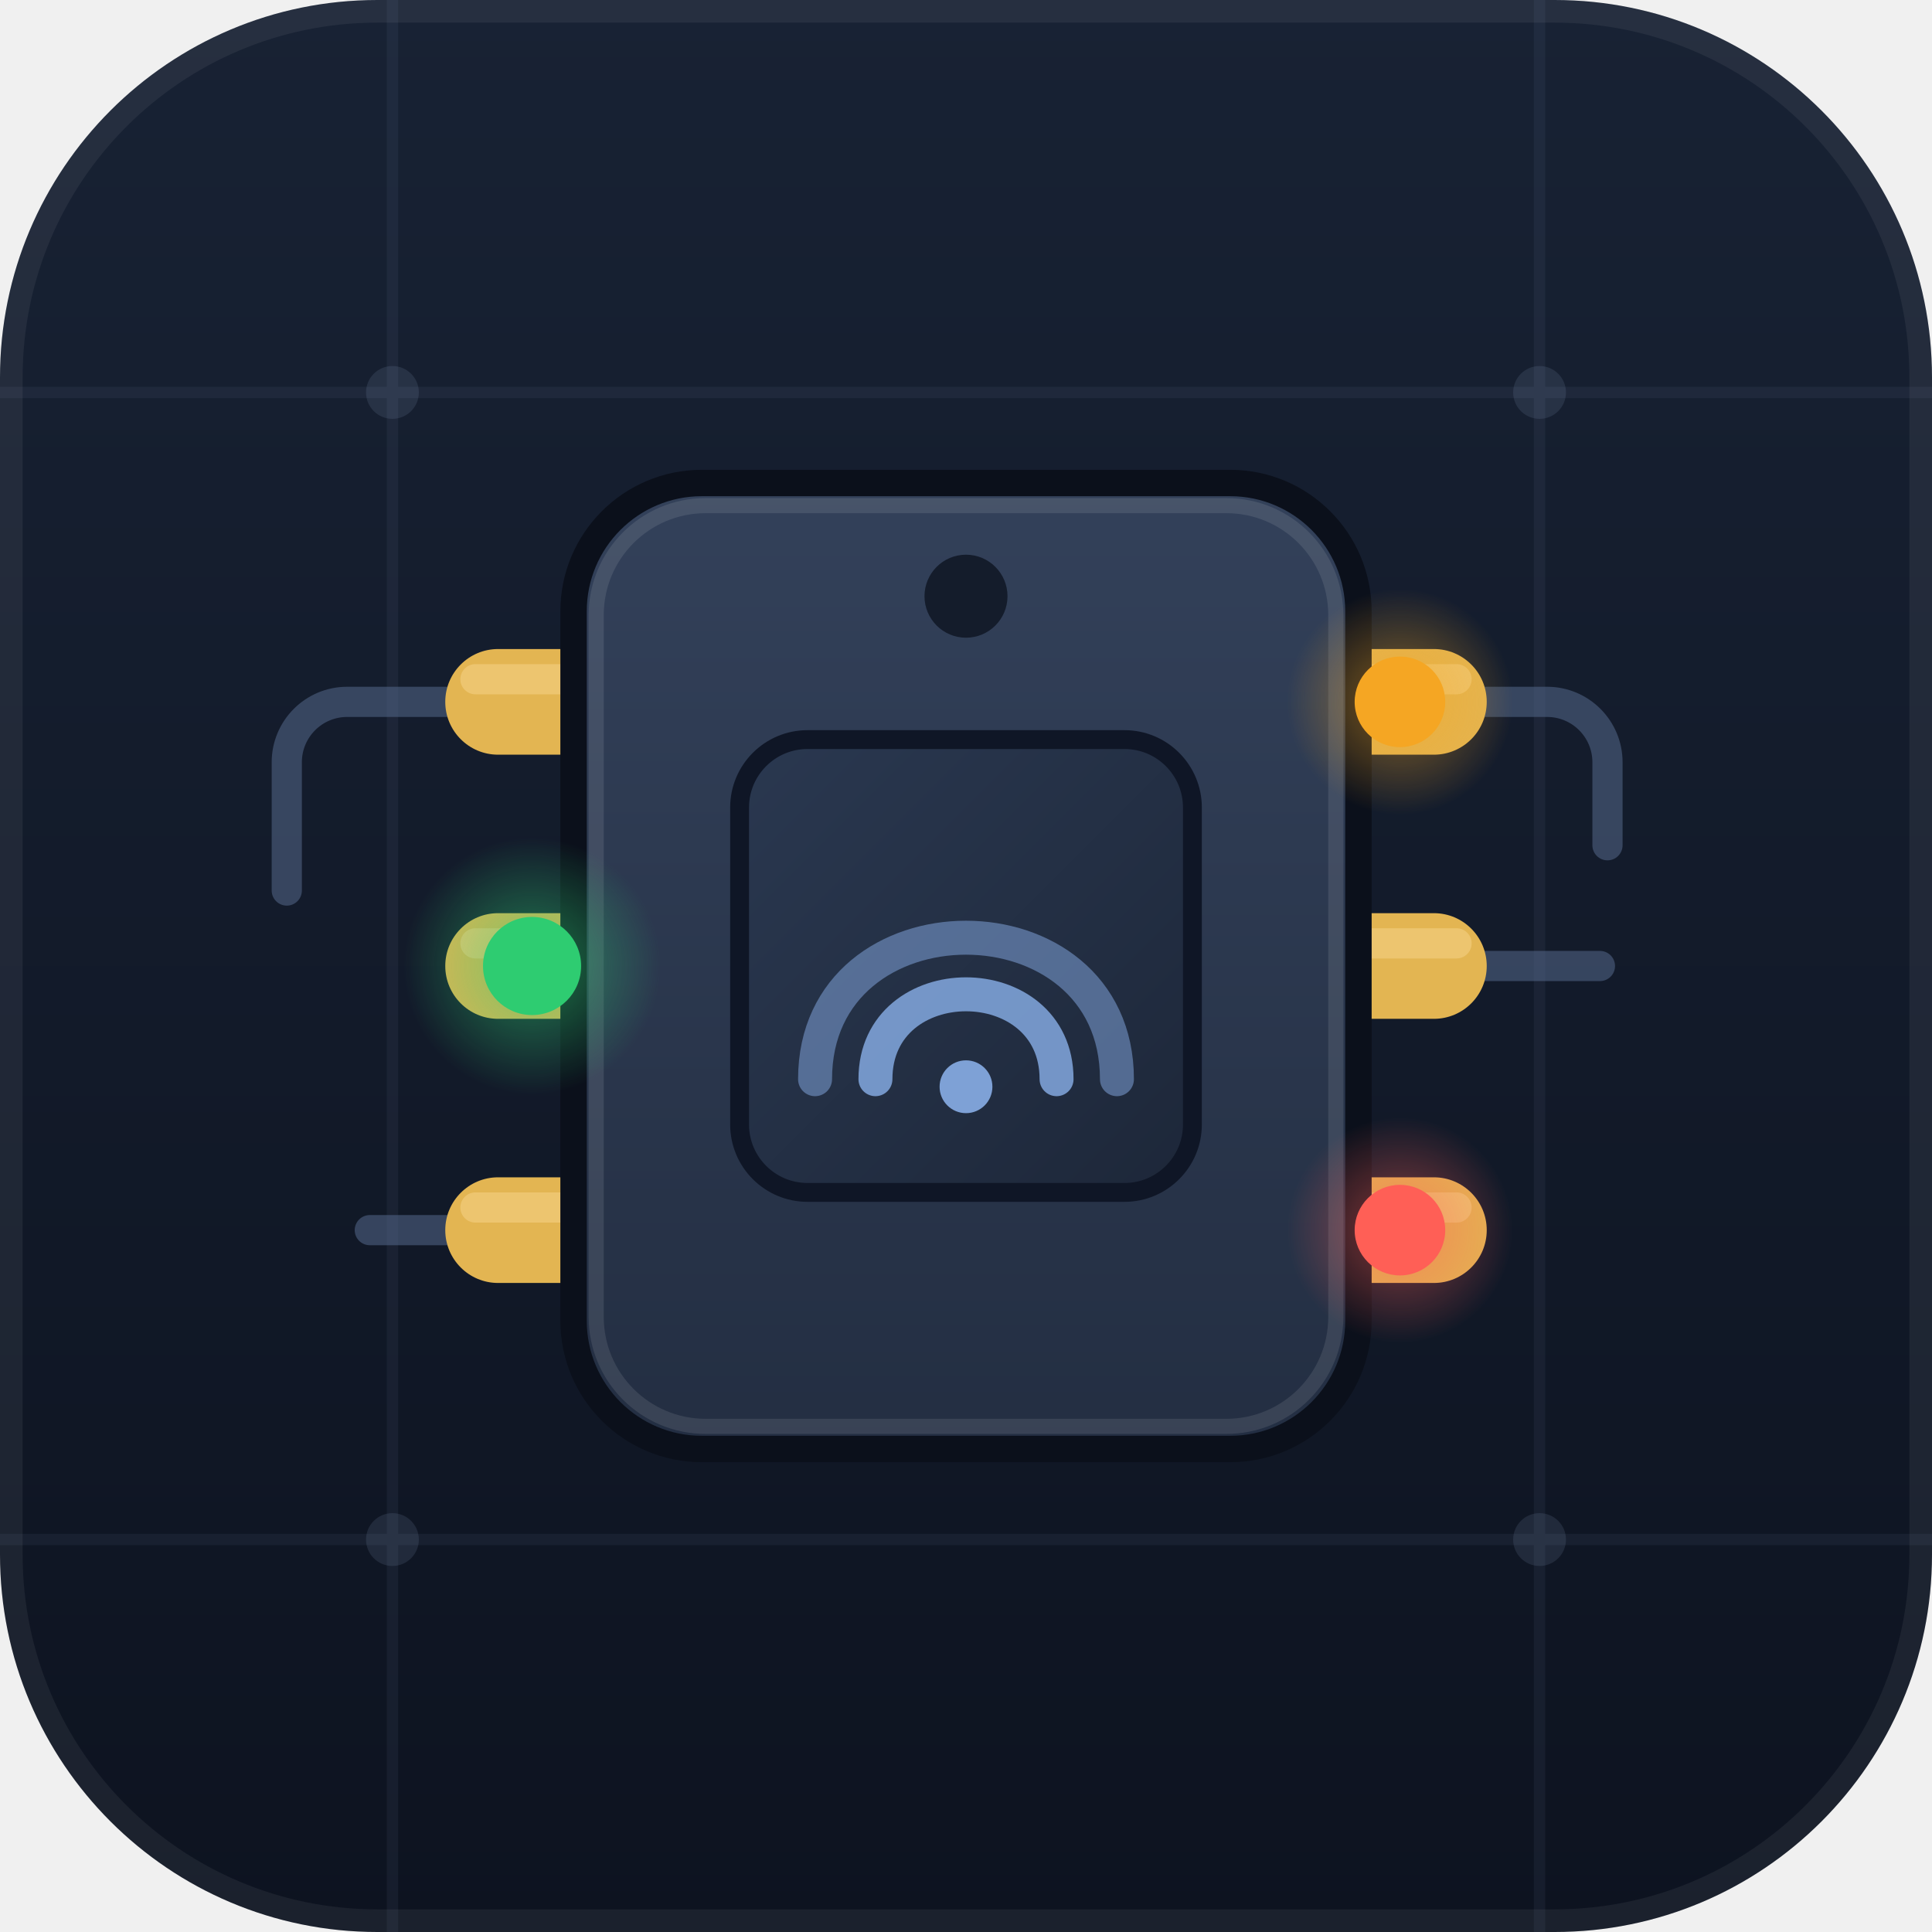
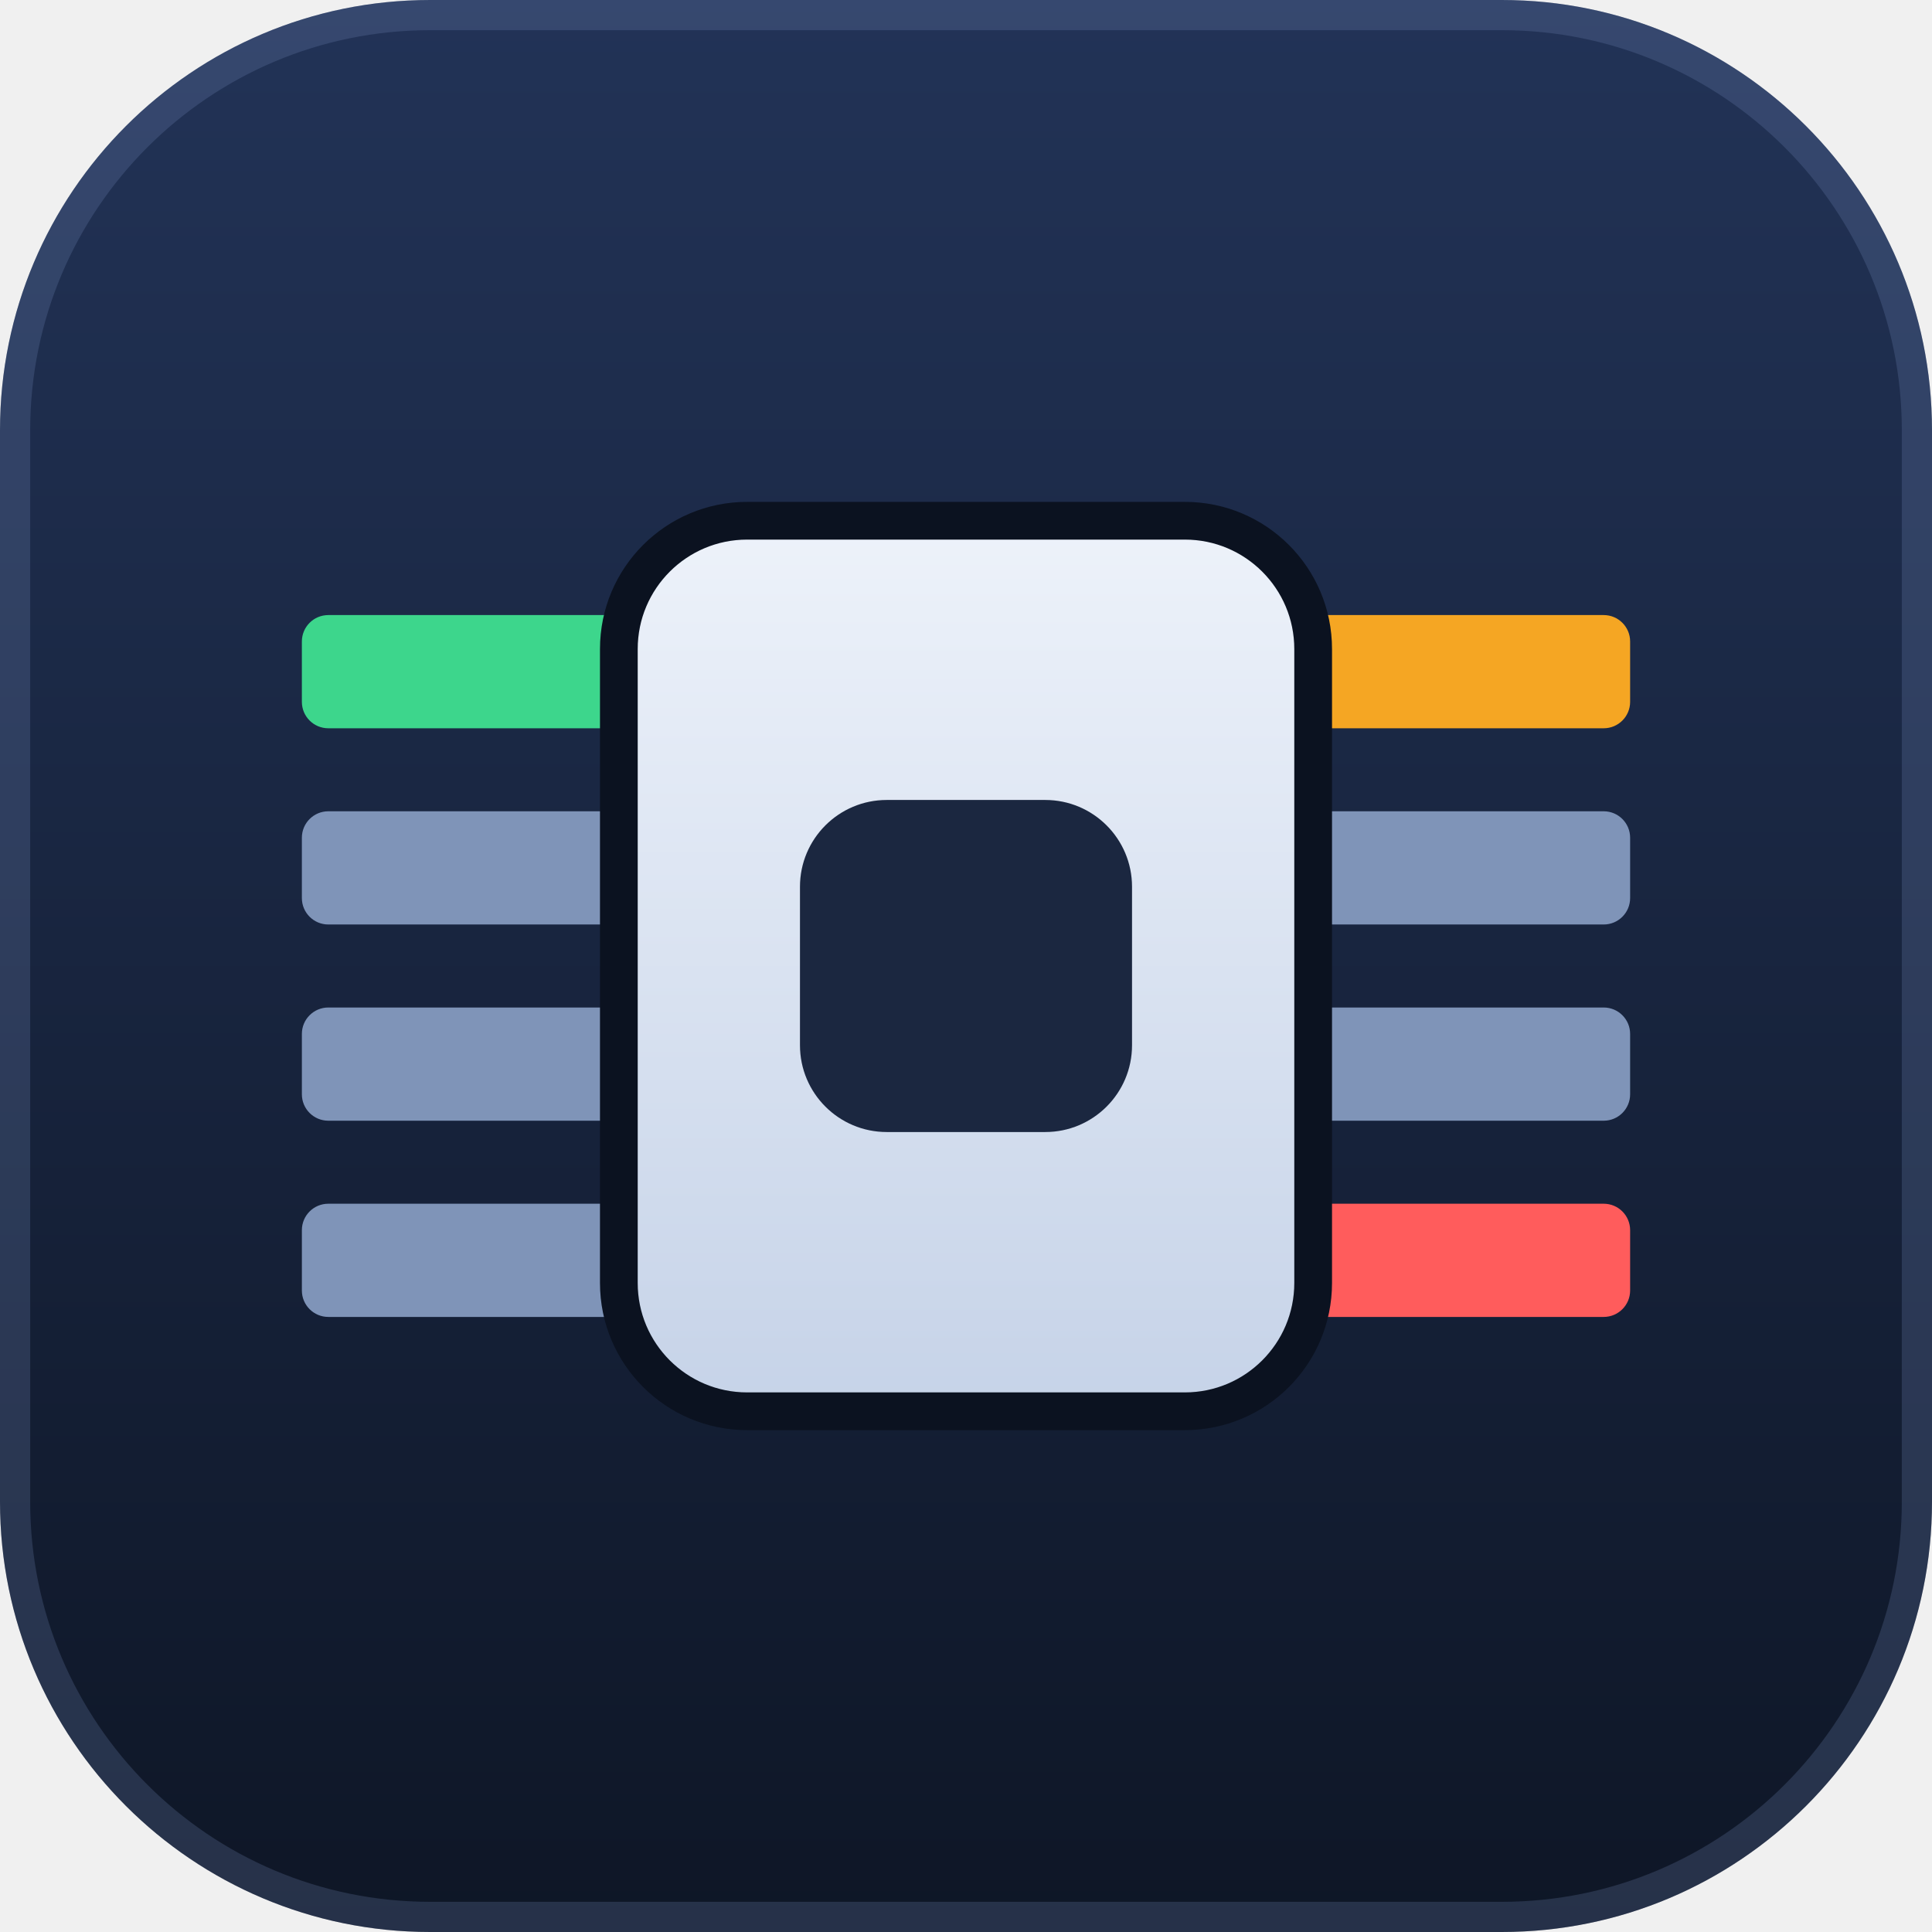
<svg xmlns="http://www.w3.org/2000/svg" viewBox="0 0 512 512" role="img" aria-label="ESPHome GPIO Pinout icon">
  <defs>
-     <linearGradient id="bg" x1="0" y1="0" x2="0" y2="1">
-       <stop offset="0" stop-color="#182234" />
-       <stop offset="1" stop-color="#0d1320" />
+     <linearGradient id="tile" x1="0" y1="0" x2="0" y2="1">
+       <stop offset="0" stop-color="#223357" />
+       <stop offset="1" stop-color="#0E1626" />
    </linearGradient>
    <linearGradient id="chip" x1="0" y1="0" x2="0" y2="1">
-       <stop offset="0" stop-color="#33415a" />
-       <stop offset="1" stop-color="#232e42" />
+       <stop offset="0" stop-color="#EDF2FA" />
+       <stop offset="1" stop-color="#C6D3E8" />
    </linearGradient>
-     <linearGradient id="die" x1="0" y1="0" x2="1" y2="1">
-       <stop offset="0" stop-color="#2a3850" />
-       <stop offset="1" stop-color="#1d2739" />
-     </linearGradient>
-     <radialGradient id="glow-g" cx="0.5" cy="0.5" r="0.5">
-       <stop offset="0" stop-color="#2ecc71" stop-opacity="0.55" />
-       <stop offset="1" stop-color="#2ecc71" stop-opacity="0" />
-     </radialGradient>
-     <radialGradient id="glow-a" cx="0.5" cy="0.5" r="0.5">
-       <stop offset="0" stop-color="#f5a623" stop-opacity="0.5" />
-       <stop offset="1" stop-color="#f5a623" stop-opacity="0" />
-     </radialGradient>
-     <radialGradient id="glow-r" cx="0.5" cy="0.5" r="0.5">
-       <stop offset="0" stop-color="#ff5f56" stop-opacity="0.5" />
-       <stop offset="1" stop-color="#ff5f56" stop-opacity="0" />
-     </radialGradient>
  </defs>
-   <rect x="0" y="0" width="512" height="512" rx="100" fill="url(#bg)" />
-   <rect x="3" y="3" width="506" height="506" rx="97" fill="none" stroke="#ffffff" stroke-opacity="0.06" stroke-width="6" />
-   <g stroke="#8fa5c9" stroke-opacity="0.07" stroke-width="3">
-     <path d="M104 0V512M408 0V512M0 104H512M0 408H512" />
+   <rect width="512" height="512" rx="114" fill="url(#tile)" />
+   <rect x="4" y="4" width="504" height="504" rx="110" fill="none" stroke="#7E95C4" stroke-opacity="0.22" stroke-width="8" />
+   <g>
+     <rect x="80" y="163" width="88" height="30" rx="7" fill="#3DD68C" />
+     <rect x="80" y="215" width="88" height="30" rx="7" fill="#7F94B8" />
+     <rect x="80" y="267" width="88" height="30" rx="7" fill="#7F94B8" />
+     <rect x="80" y="319" width="88" height="30" rx="7" fill="#7F94B8" />
+     <rect x="344" y="163" width="88" height="30" rx="7" fill="#F5A623" />
+     <rect x="344" y="215" width="88" height="30" rx="7" fill="#7F94B8" />
+     <rect x="344" y="267" width="88" height="30" rx="7" fill="#7F94B8" />
+     <rect x="344" y="319" width="88" height="30" rx="7" fill="#FF5C5C" />
  </g>
-   <g fill="#8fa5c9" fill-opacity="0.14">
-     <circle cx="104" cy="104" r="7" />
-     <circle cx="408" cy="104" r="7" />
-     <circle cx="104" cy="408" r="7" />
-     <circle cx="408" cy="408" r="7" />
-   </g>
-   <g stroke="#54688a" stroke-width="8" stroke-linecap="round" fill="none" stroke-opacity="0.55">
-     <path d="M136 186H92a16 16 0 0 0-16 16v34" />
-     <path d="M376 256h48" />
-     <path d="M136 326H98" />
-     <path d="M376 186h34a16 16 0 0 1 16 16v22" />
-   </g>
-   <g fill="#e3b552">
-     <rect x="118" y="172" width="46" height="28" rx="14" />
-     <rect x="118" y="242" width="46" height="28" rx="14" />
-     <rect x="118" y="312" width="46" height="28" rx="14" />
-   </g>
-   <g fill="#e3b552">
-     <rect x="348" y="172" width="46" height="28" rx="14" />
-     <rect x="348" y="242" width="46" height="28" rx="14" />
-     <rect x="348" y="312" width="46" height="28" rx="14" />
-   </g>
-   <g fill="#f6d287" opacity="0.55">
-     <rect x="122" y="176" width="38" height="8" rx="4" />
-     <rect x="122" y="246" width="38" height="8" rx="4" />
-     <rect x="122" y="316" width="38" height="8" rx="4" />
-     <rect x="352" y="176" width="38" height="8" rx="4" />
-     <rect x="352" y="246" width="38" height="8" rx="4" />
-     <rect x="352" y="316" width="38" height="8" rx="4" />
-   </g>
-   <rect x="152" y="128" width="208" height="256" rx="34" fill="url(#chip)" stroke="#0b101b" stroke-width="7" />
-   <rect x="158" y="134" width="196" height="244" rx="29" fill="none" stroke="#ffffff" stroke-opacity="0.10" stroke-width="4" />
-   <circle cx="256" cy="158" r="11" fill="#141c2b" />
-   <rect x="196" y="196" width="120" height="120" rx="18" fill="url(#die)" stroke="#0f1626" stroke-width="5" />
-   <g fill="none" stroke="#7ea1d6" stroke-width="9" stroke-linecap="round">
-     <path d="M232 286c0-30 48-30 48 0" stroke-opacity="0.9" />
-     <path d="M216 286c0-50 80-50 80 0" stroke-opacity="0.55" />
-     <circle cx="256" cy="288" r="7" fill="#7ea1d6" stroke="none" />
-   </g>
-   <circle cx="141" cy="256" r="34" fill="url(#glow-g)" />
-   <circle cx="141" cy="256" r="13" fill="#2ecc71" />
-   <circle cx="371" cy="186" r="30" fill="url(#glow-a)" />
-   <circle cx="371" cy="186" r="12" fill="#f5a623" />
-   <circle cx="371" cy="326" r="30" fill="url(#glow-r)" />
-   <circle cx="371" cy="326" r="12" fill="#ff5f56" />
+   <rect x="164" y="138" width="184" height="236" rx="34" fill="url(#chip)" stroke="#0B1220" stroke-width="10" />
+   <rect x="212" y="212" width="88" height="88" rx="23" fill="#1B2740" />
</svg>
